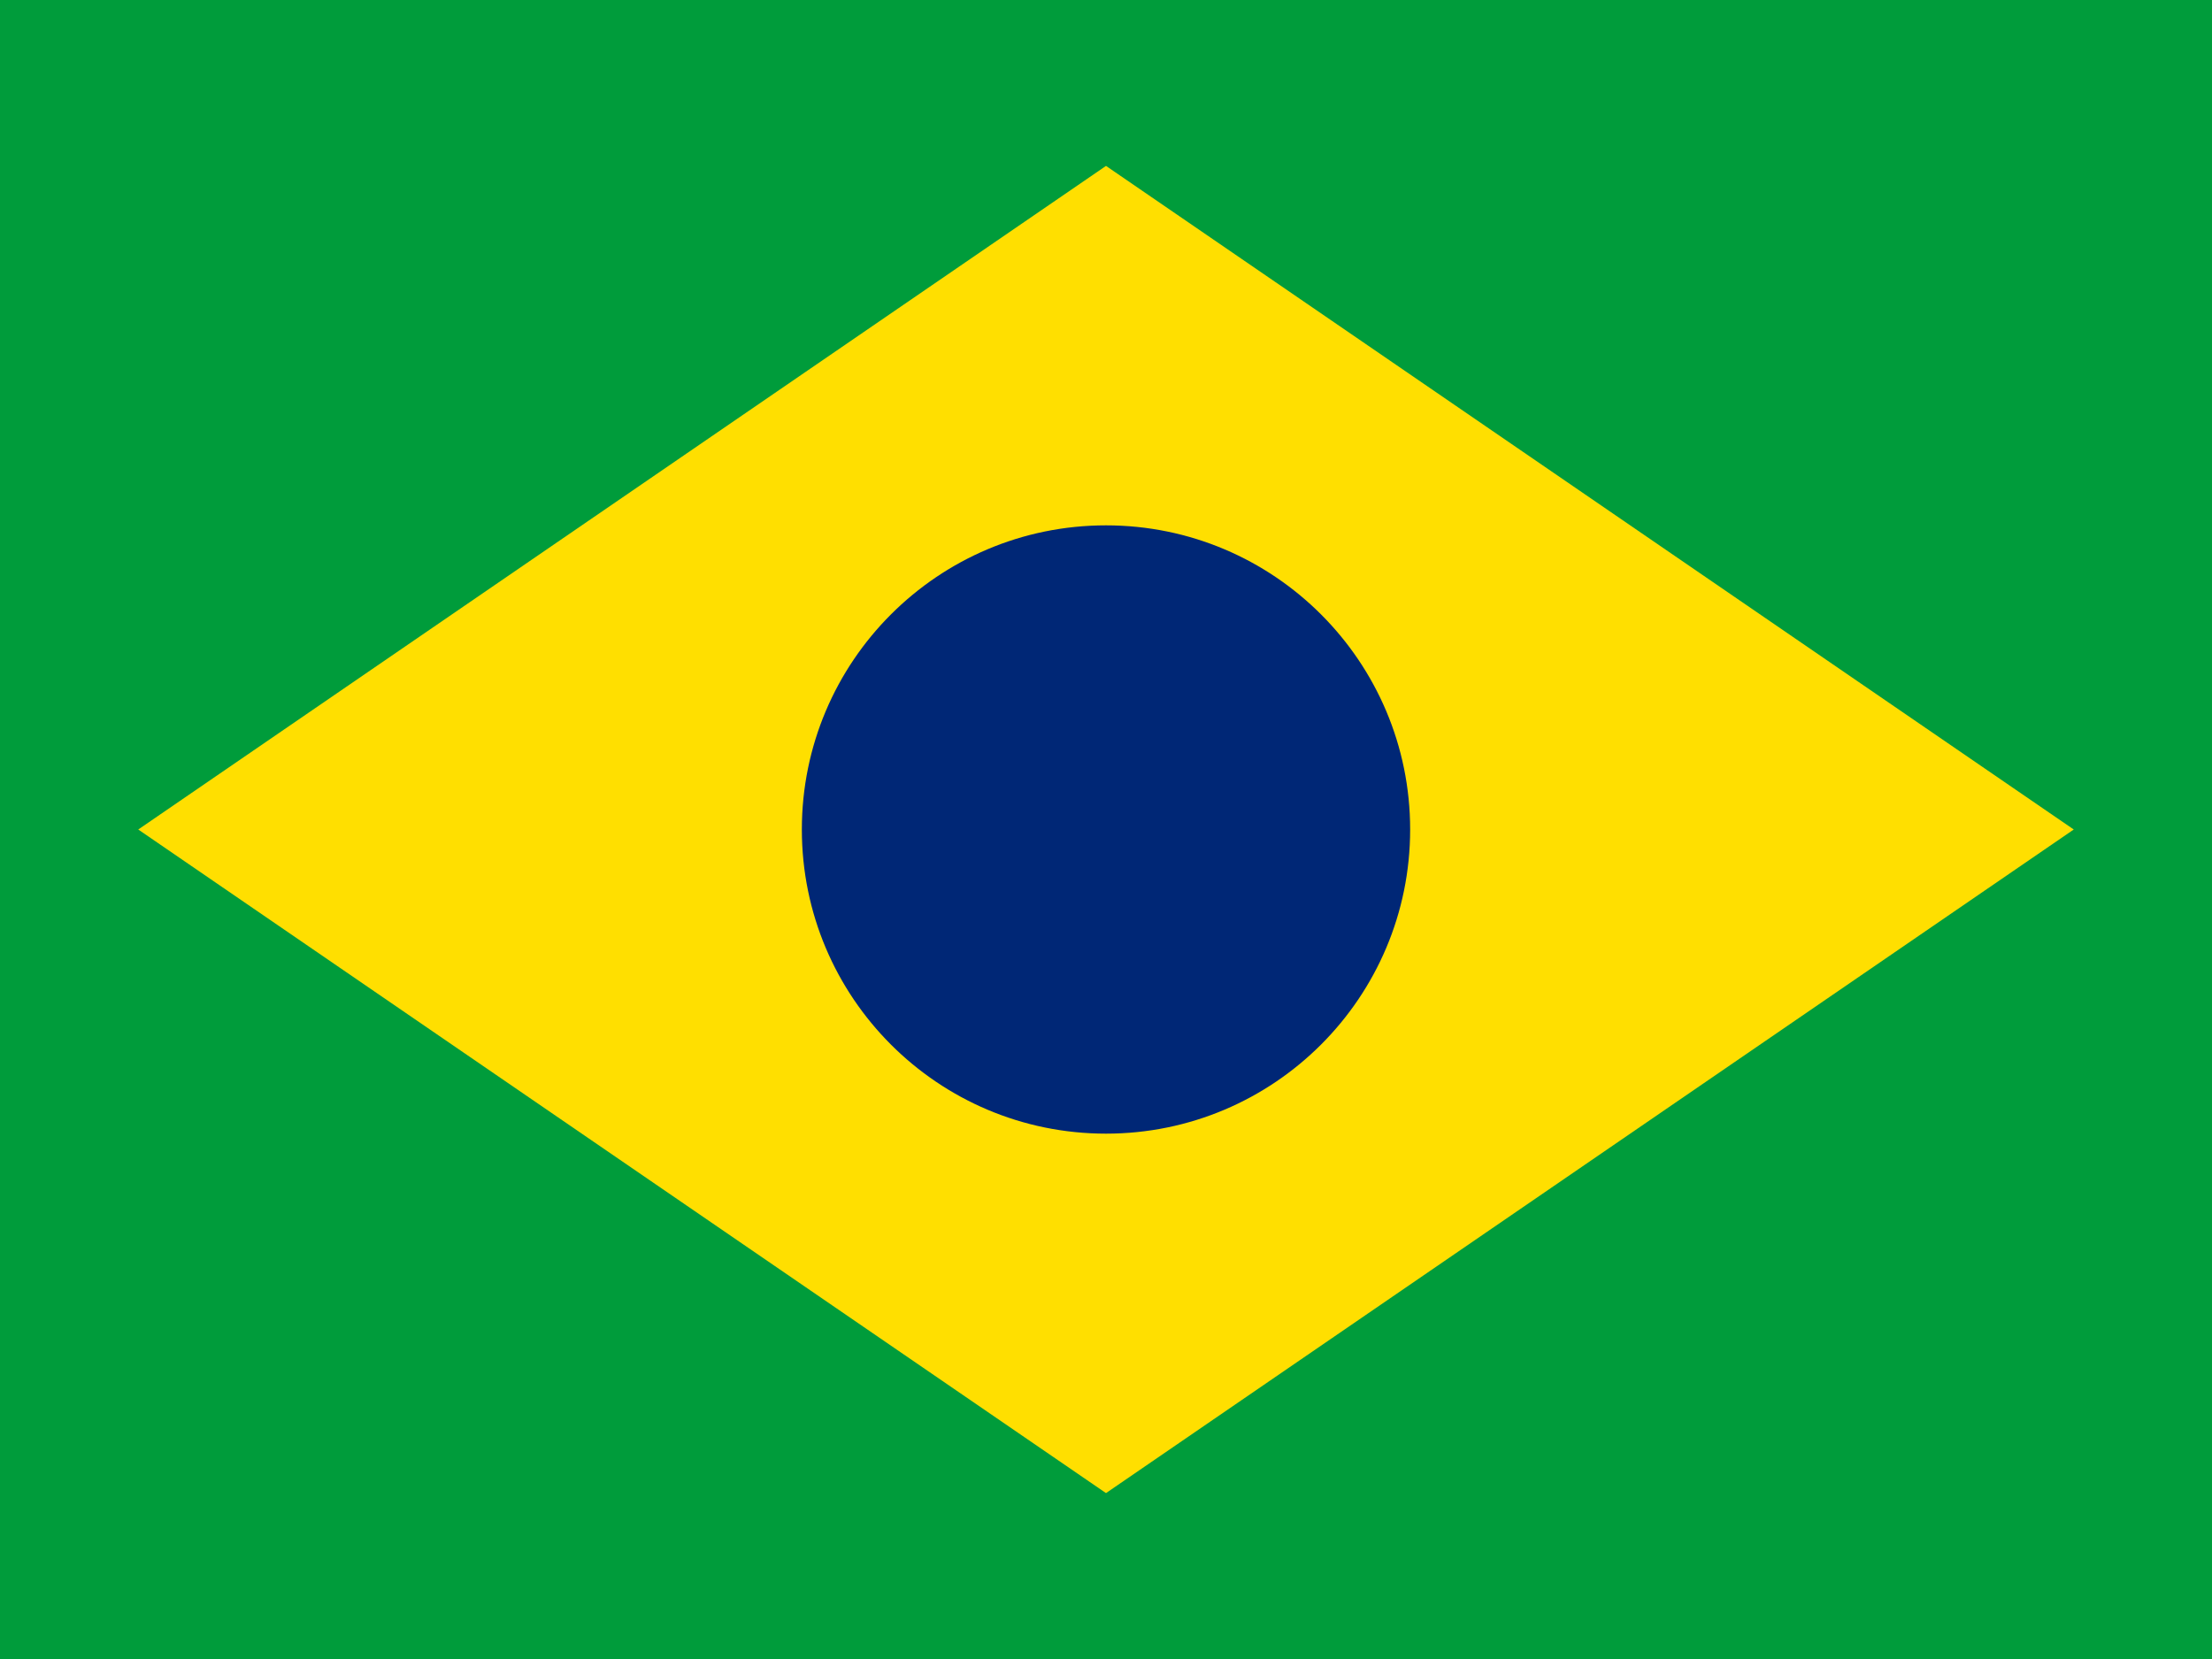
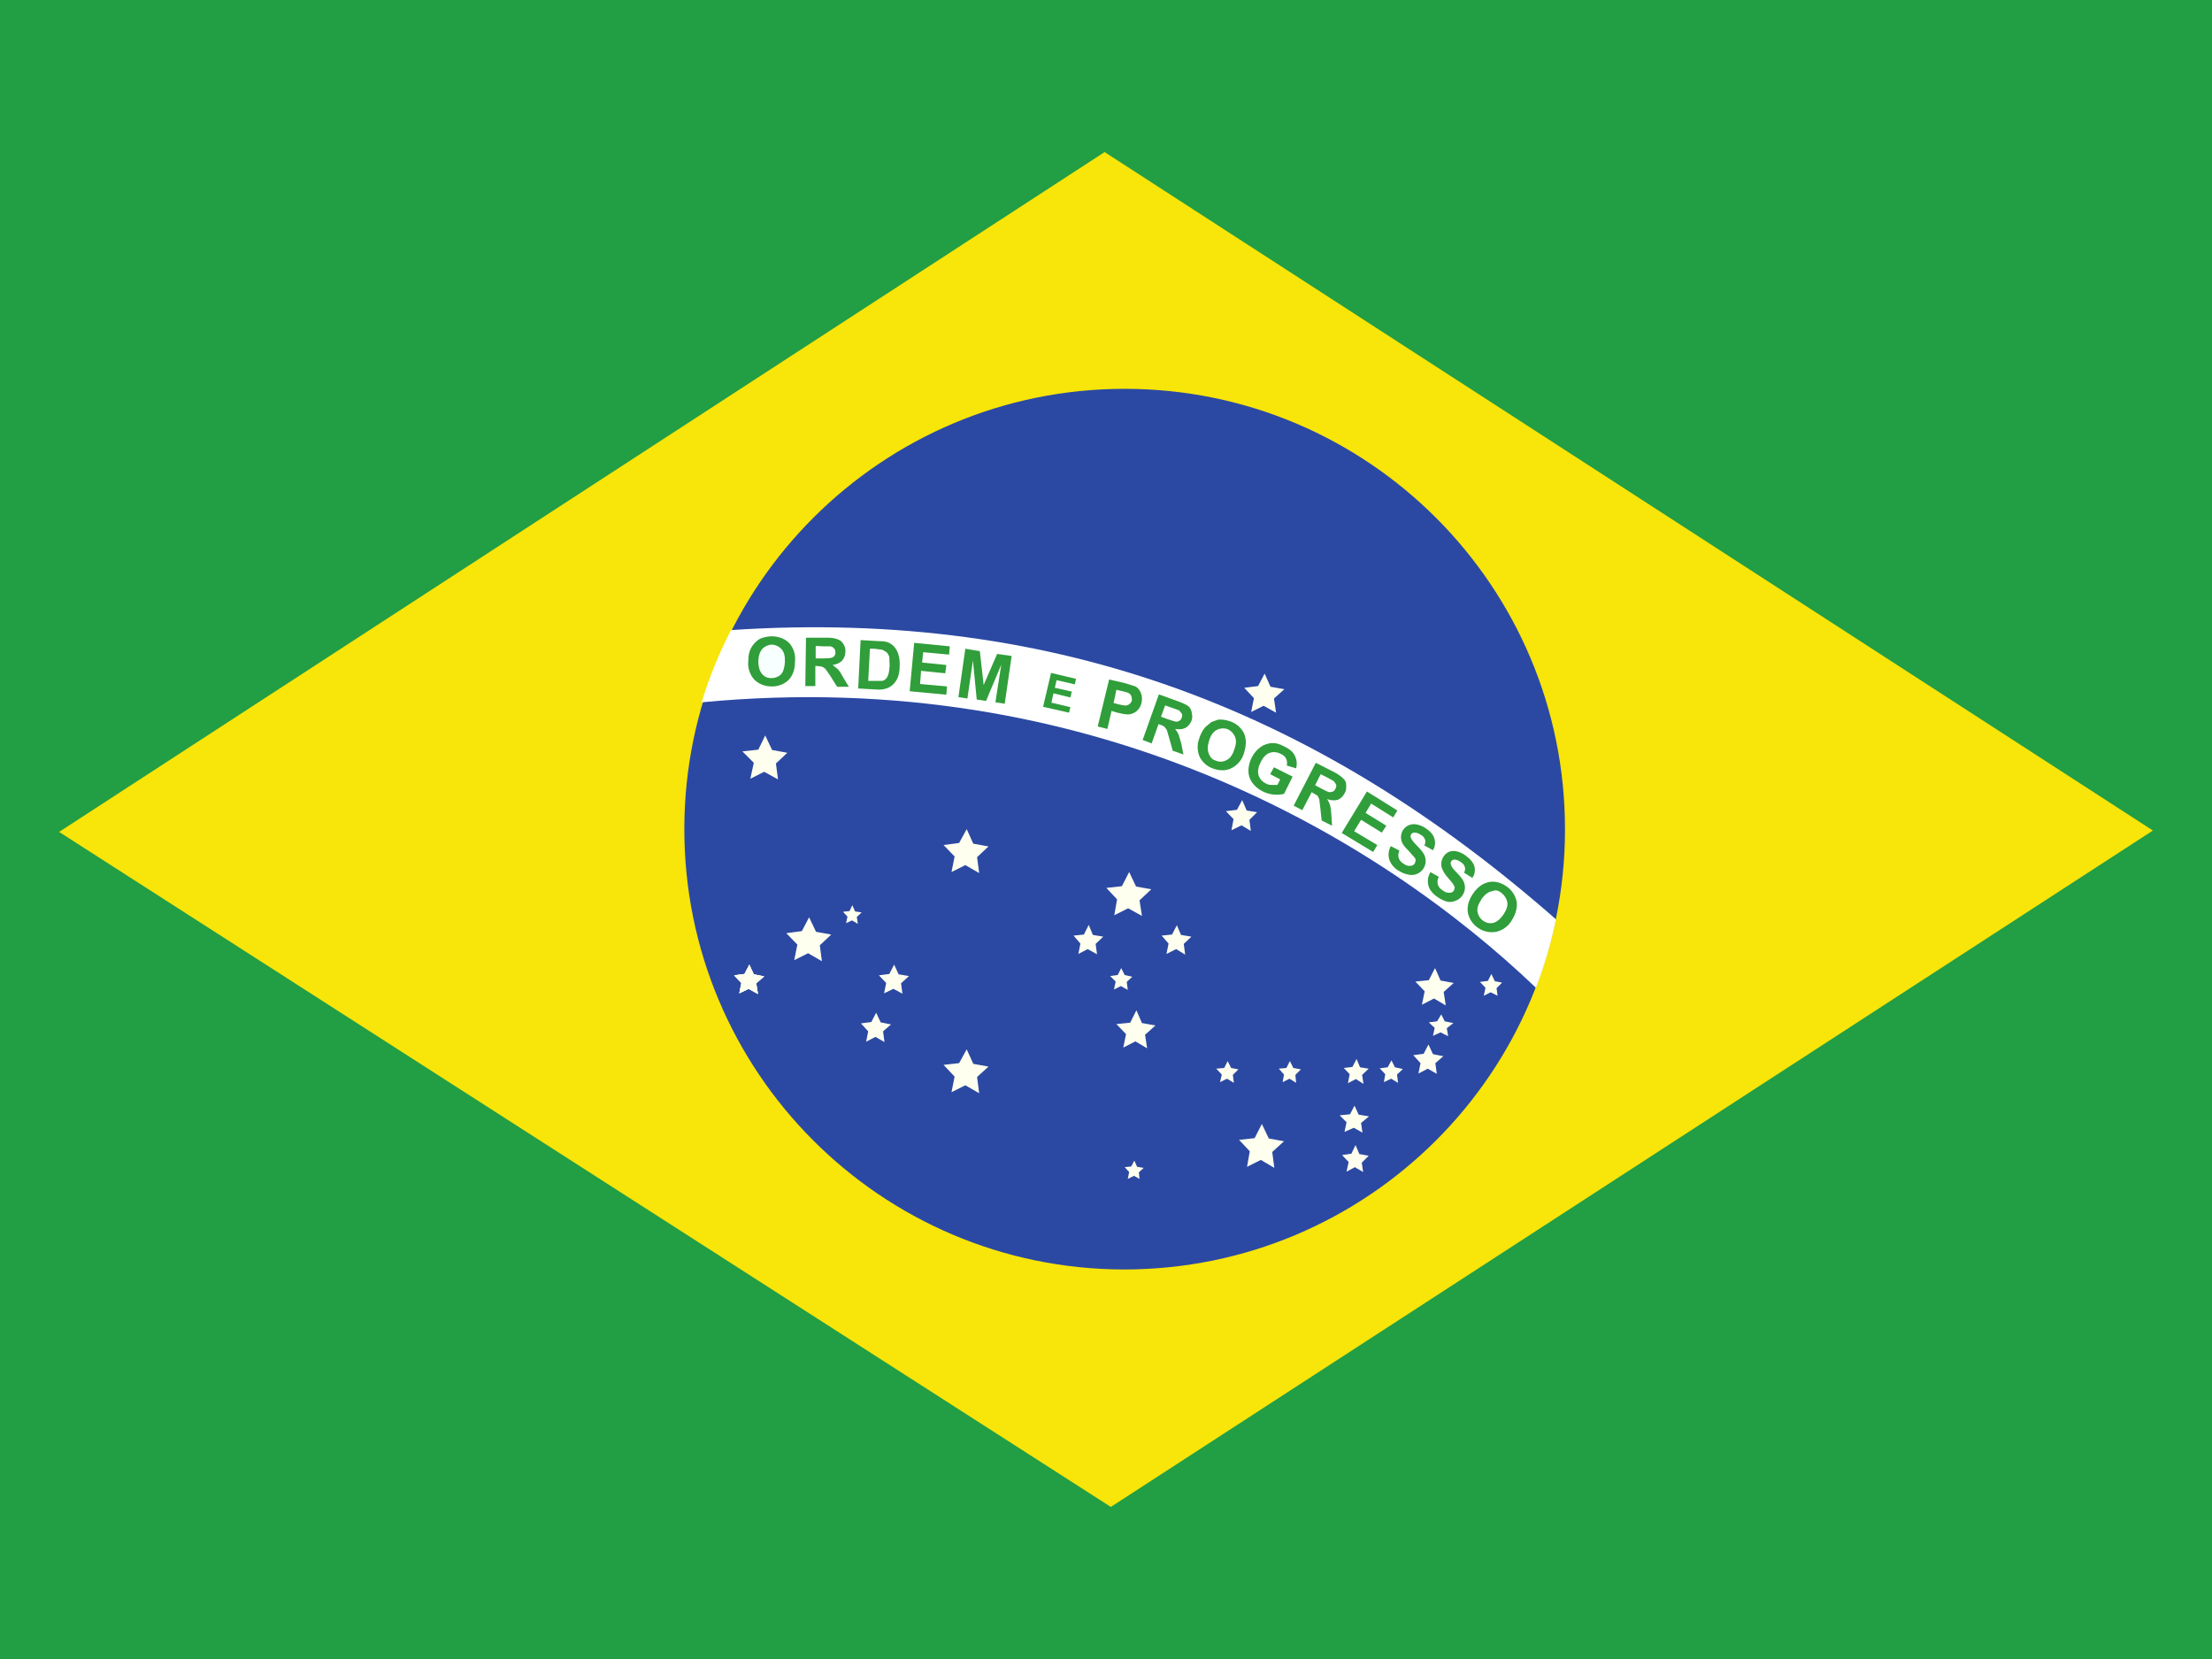
- <svg xmlns="http://www.w3.org/2000/svg" viewBox="0 0 640 480">
-   <path fill="#009c3b" d="M0 0h640v480H0z" />
-   <path fill="#ffdf00" d="m320 48 280 192-280 192L40 240z" />
-   <circle cx="320" cy="240" r="88" fill="#002776" />
+ <svg xmlns="http://www.w3.org/2000/svg" id="flag-icons-br" viewBox="0 0 640 480">
+   <g stroke-width="1pt">
+     <path fill="#229e45" fill-rule="evenodd" d="M0 0h640v480H0z" />
+     <path fill="#f8e509" fill-rule="evenodd" d="m321.4 436 301.5-195.7L319.6 44 17.1 240.7z" />
+     <path fill="#2b49a3" fill-rule="evenodd" d="M452.8 240c0 70.3-57.1 127.3-127.6 127.3A127.4 127.4 0 1 1 452.8 240" />
+     <path fill="#ffffef" fill-rule="evenodd" d="m283.3 316.3-4-2.3-4 2 .9-4.5-3.2-3.4 4.5-.5 2.2-4 1.9 4.2 4.4.8-3.3 3m86 26.3-3.9-2.3-4 2 .8-4.5-3.1-3.3 4.5-.5 2.1-4.1 2 4.2 4.4.8-3.4 3.1m-36.2-30-3.4-2-3.5 1.8.8-3.9-2.8-2.9 4-.4 1.8-3.6 1.6 3.7 3.9.7-3 2.7m87-8.5-3.4-2-3.5 1.8.8-3.9-2.7-2.8 3.9-.4 1.8-3.5 1.6 3.6 3.8.7-2.9 2.6m-87.3-22-4-2.2-4 2 .8-4.6-3.1-3.3 4.5-.5 2.1-4.1 2 4.2 4.4.8-3.4 3.2m-104.6-35-4-2.2-4 2 1-4.6-3.3-3.3 4.6-.5 2-4.1 2 4.2 4.4.8-3.3 3.1m13.3 57.2-4-2.3-4 2 .9-4.5-3.2-3.3 4.5-.6 2.1-4 2 4.2 4.4.8-3.3 3.1m132-67.3-3.6-2-3.6 1.8.8-4-2.8-3 4-.5 1.9-3.6 1.7 3.8 4 .7-3 2.7m-6.7 38.3-2.7-1.6-2.9 1.4.6-3.2-2.2-2.3 3.2-.4 1.5-2.8 1.3 3 3 .5-2.2 2.2m-142.2 50.4-2.7-1.5-2.7 1.3.6-3-2.1-2.2 3-.4 1.4-2.7 1.3 2.8 3 .6-2.3 2M419 299.8l-2.2-1.1-2.2 1 .5-2.3-1.7-1.6 2.4-.3 1.2-2 1 2 2.5.5-1.9 1.5" />
+     <path fill="#ffffef" fill-rule="evenodd" d="m219.3 287.6-2.7-1.5-2.7 1.3.6-3-2.1-2.2 3-.4 1.4-2.7 1.3 2.8 3 .6-2.3 2" />
+     <path fill="#ffffef" fill-rule="evenodd" d="m219.3 287.6-2.7-1.5-2.7 1.3.6-3-2.1-2.2 3-.4 1.4-2.7 1.3 2.8 3 .6-2.3 2m42.3 3-2.6-1.4-2.7 1.3.6-3-2.1-2.2 3-.4 1.4-2.7 1.3 2.8 3 .5-2.3 2.1m-4.8 17-2.6-1.5-2.7 1.4.6-3-2.1-2.3 3-.4 1.4-2.7 1.3 2.8 3 .6-2.3 2m87.4-22.2-2.6-1.6-2.8 1.4.6-3-2-2.3 3-.3 1.4-2.7 1.2 2.8 3 .5-2.2 2.1m-25.1 3-2.7-1.5-2.7 1.4.6-3-2-2.3 3-.3 1.4-2.8 1.2 2.9 3 .5-2.2 2.1m-68.8-5.8-1.7-1-1.7.8.4-1.9-1.3-1.4 1.9-.2.8-1.7.8 1.8 1.9.3-1.4 1.3m167.8 45.4-2.6-1.5-2.7 1.4.6-3-2.1-2.3 3-.4 1.4-2.7 1.3 2.8 3 .6-2.3 2m-20.8 6-2.2-1.4-2.3 1.2.5-2.6-1.7-1.8 2.5-.3 1.2-2.3 1 2.4 2.5.4-1.9 1.8m10.4 2.3-2-1.2-2.1 1 .4-2.3-1.6-1.7 2.3-.3 1.1-2 1 2 2.3.5-1.7 1.6m29.1-22.8-2-1-2 1 .5-2.3-1.6-1.7 2.3-.3 1-2 1 2.1 2.1.4-1.6 1.6m-38.8 41.8-2.5-1.4-2.7 1.2.6-2.8-2-2 3-.3 1.3-2.5 1.2 2.6 3 .5-2.3 1.9m.6 14.2-2.4-1.4-2.4 1.3.6-2.8-1.9-2 2.7-.4 1.2-2.5 1.1 2.6 2.7.5-2 2m-19-23.1-1.9-1.2-2 1 .4-2.2-1.5-1.7 2.2-.2 1-2 1 2 2.2.4-1.6 1.6m-17.8 2.3-2-1.2-2 1 .5-2.2-1.6-1.7 2.3-.2 1-2 1 2 2.1.4-1.6 1.6m-30.4-24.6-2-1.1-2 1 .5-2.3-1.6-1.6 2.2-.3 1-2 1 2 2.2.5-1.6 1.5m3.7 57-1.6-.9-1.8.9.4-2-1.3-1.4 1.9-.2.9-1.7.8 1.8 1.9.3-1.4 1.3m-46.2-86.6-4-2.3-4 2 .9-4.5-3.2-3.3 4.5-.6 2.2-4 1.9 4.2 4.4.8-3.3 3.1" />
+     <path fill="#fff" fill-rule="evenodd" d="M444.4 285.8a125 125 0 0 0 5.8-19.8c-67.8-59.5-143.3-90-238.7-83.7a125 125 0 0 0-8.5 20.9c113-10.8 196 39.2 241.4 82.6" />
+     <path fill="#309e3a" d="m414 252.4 2.3 1.3a3 3 0 0 0-.3 2.2 3 3 0 0 0 1.4 1.7q1 .8 2 .7.9 0 1.3-.7l.2-.9-.5-1-1.5-1.8a8 8 0 0 1-1.8-3 4 4 0 0 1 2-4.4 4 4 0 0 1 2.3-.2 7 7 0 0 1 2.6 1.2q2.1 1.5 2.6 3.2a4 4 0 0 1-.6 3.3l-2.4-1.5q.5-1 .2-1.7-.2-.8-1.2-1.4a3 3 0 0 0-1.8-.7 1 1 0 0 0-.9.5q-.3.4-.1 1 .2.8 1.6 2.2t2 2.5a4 4 0 0 1-.3 4.2 4 4 0 0 1-1.9 1.5 4 4 0 0 1-2.4.3q-1.3-.3-2.8-1.3-2.2-1.5-2.7-3.3a5 5 0 0 1 .6-4zm-11.6-7.6 2.5 1.3a3 3 0 0 0-.2 2.2 3 3 0 0 0 1.4 1.6q1.1.8 2 .6.9 0 1.3-.8l.2-.8q0-.5-.5-1l-1.6-1.8q-1.7-1.6-2-2.8a4 4 0 0 1 .4-3.1 4 4 0 0 1 1.6-1.4 4 4 0 0 1 2.2-.3 7 7 0 0 1 2.6 1q2.3 1.5 2.7 3.1a4 4 0 0 1-.4 3.4l-2.5-1.4q.5-1 .2-1.7-.4-1-1.3-1.4a3 3 0 0 0-1.9-.6 1 1 0 0 0-.8.5q-.3.4-.1 1 .3.8 1.7 2.2 1.5 1.5 2 2.4a4 4 0 0 1 0 4.2 4 4 0 0 1-1.8 1.6 4 4 0 0 1-2.4.3 8 8 0 0 1-2.9-1.1 6 6 0 0 1-2.8-3.2 5 5 0 0 1 .4-4m-14.2-3.8 7.3-12 8.8 5.5-1.2 2-6.4-4-1.6 2.7 6 3.7-1.3 2-6-3.7-2 3.3 6.7 4-1.2 2zm-20.7-17 1.1-2 5.4 2.7-2.5 5q-1.2.3-3 .2a9 9 0 0 1-3.3-1 8 8 0 0 1-3-2.6 6 6 0 0 1-1-3.5 9 9 0 0 1 1-3.7 8 8 0 0 1 2.6-3 6 6 0 0 1 3.6-1.1q1.4 0 3.2 1 2.4 1.1 3.1 2.8a5 5 0 0 1 .3 3.5l-2.7-.8a3 3 0 0 0-.2-2q-.4-.9-1.6-1.4a4 4 0 0 0-3.1-.3q-1.5.5-2.6 2.6t-.7 3.8a4 4 0 0 0 2 2.4q.8.5 1.7.5h1.8l.8-1.6zm-90.2-22.3 2-14 4.2.7 1.1 9.8 3.9-9 4.2.6-2 13.8-2.7-.4 1.7-10.9-4.4 10.5-2.7-.4-1.1-11.3-1.6 11zm-14.1-1.7 1.3-14 10.3 1-.2 2.4-7.5-.7-.3 3 7 .7-.3 2.4-7-.7-.3 3.8 7.8.7-.2 2.4z" />
+     <g stroke-opacity=".5">
+       <path fill="#309e3a" d="M216.5 191.3q0-2.2.7-3.6a7 7 0 0 1 1.4-1.9 5 5 0 0 1 1.8-1.2q1.5-.5 3-.5 3.1.1 5 2a7 7 0 0 1 1.6 5.5q0 3.3-2 5.3a7 7 0 0 1-5 1.7 7 7 0 0 1-4.8-2 7 7 0 0 1-1.7-5.3" />
+       <path fill="#f7ffff" d="M219.4 191.3q0 2.3 1 3.6t2.8 1.3a4 4 0 0 0 2.8-1.1q1-1.2 1.1-3.7.1-2.4-1-3.6a4 4 0 0 0-2.7-1.3 4 4 0 0 0-2.8 1.2q-1.1 1.2-1.2 3.6" />
+     </g>
+     <g stroke-opacity=".5">
+       <path fill="#309e3a" d="m233 198.5.2-14h6q2.2 0 3.2.5 1 .3 1.6 1.3c.6 1 .6 1.4.6 2.3a4 4 0 0 1-1 2.6 5 5 0 0 1-2.7 1.2l1.5 1.2q.6.6 1.5 2.3l1.7 2.8h-3.4l-2-3.2-1.4-2-.9-.6-1.4-.2h-.6v5.8z" />
+       <path fill="#fff" d="M236 190.5h2q2.1 0 2.6-.2.5-.1.8-.5.4-.6.3-1 0-.9-.4-1.2-.3-.4-1-.6h-2l-2.3-.1z" />
+     </g>
+     <g stroke-opacity=".5">
+       <path fill="#309e3a" d="m249 185.2 5.2.3q1.7 0 2.6.3a5 5 0 0 1 2 1.4 6 6 0 0 1 1.2 2.4q.4 1.4.3 3.3a9 9 0 0 1-.5 3q-.6 1.5-1.7 2.4a5 5 0 0 1-2 1q-1 .3-2.5.2l-5.3-.3z" />
+       <path fill="#fff" d="m251.7 187.7-.5 9.3h3.8q.8 0 1.2-.5.5-.4.8-1.3t.4-2.6l-.1-2.5a3 3 0 0 0-.8-1.4l-1.2-.7-2.3-.3z" />
+     </g>
+     <g stroke-opacity=".5">
+       <path fill="#309e3a" d="m317.6 210.2 3.3-13.6 4.4 1 3.2 1q1.1.6 1.6 1.9t.2 2.8q-.3 1.2-1 2a4 4 0 0 1-3 1.4q-1 0-3-.5l-1.7-.5-1.2 5.2z" />
+       <path fill="#fff" d="m323 199.6-.8 3.8 1.5.4q1.6.4 2.2.3a2 2 0 0 0 1.6-1.5q0-.7-.2-1.3a2 2 0 0 0-1-.9l-1.9-.5-1.3-.3z" />
+     </g>
+     <g stroke-opacity=".5">
+       <path fill="#309e3a" d="m330.6 214.1 4.7-13.2 5.5 2q2.2.8 3 1.4.8.7 1 1.8c.2 1.1.2 1.5 0 2.3q-.6 1.5-1.8 2.2-1.2.6-3 .3.6.7 1 1.6l.8 2.7.6 3.1-3.1-1.1-1-3.6-.7-2.4-.6-.8q-.3-.4-1.3-.7l-.5-.2-2 5.6z" />
+       <path fill="#fff" d="m336 207.4 1.9.7q2 .7 2.5.7t.9-.3q.5-.3.6-.9.3-.6 0-1.2l-.8-.9-2-.7-2-.7-1.2 3.3z" />
+     </g>
+     <g stroke-opacity=".5">
+       <path fill="#309e3a" d="M347 213.6a9 9 0 0 1 1.7-3.2l1.8-1.5 2-.7q1.5-.1 3.1.4a7 7 0 0 1 4.2 3.3q1.2 2.4.2 5.7a7 7 0 0 1-3.4 4.5q-2.3 1.3-5.2.4a7 7 0 0 1-4.2-3.3 7 7 0 0 1-.2-5.6" />
+       <path fill="#fff" d="M349.8 214.4q-.7 2.3 0 3.8c.7 1.5 1.2 1.6 2.3 2q1.5.5 3-.4 1.4-.8 2.1-3.2.8-2.2 0-3.7a4 4 0 0 0-2.2-2 4 4 0 0 0-3 .3q-1.5.8-2.2 3.2" />
+     </g>
+     <g stroke-opacity=".5">
+       <path fill="#309e3a" d="m374.3 233.1 6.4-12.4 5.3 2.7a10 10 0 0 1 2.7 1.9q.8.7.8 1.9c0 1.2 0 1.5-.4 2.2a4 4 0 0 1-2 2q-1.5.4-3.1-.2.6 1 .8 1.7.3.9.4 2.8l.2 3.2-3-1.5-.4-3.7-.3-2.5-.5-1-1.2-.7-.5-.3-2.7 5.2z" />
+       <path fill="#fff" d="m380.5 227.2 1.9 1q1.8 1 2.3 1t1-.2q.4-.2.7-.8t.2-1.2l-.7-1-1.8-1-2-1z" />
+     </g>
+     <g stroke-opacity=".5">
+       <path fill="#309e3a" d="M426.1 258.7a9 9 0 0 1 2.5-2.6 7 7 0 0 1 2.2-.9 6 6 0 0 1 2.2 0q1.5.3 2.8 1.2a7 7 0 0 1 3 4.4q.4 2.6-1.4 5.5a7 7 0 0 1-4.5 3.3 7 7 0 0 1-5.2-1.1 7 7 0 0 1-3-4.4q-.4-2.7 1.4-5.4" />
+       <path fill="#fff" d="M428.6 260.3q-1.4 2-1.1 3.6a4 4 0 0 0 1.6 2.5q1.5 1 3 .6t2.9-2.4q1.4-2.1 1.1-3.6t-1.6-2.6c-1.4-1.1-2-.8-3-.5q-1.5.3-3 2.4z" />
+     </g>
+     <path fill="#309e3a" d="m301.8 204.5 2.3-9.8 7.2 1.7-.3 1.6-5.3-1.2-.5 2.2 4.9 1.1-.4 1.7-4.9-1.2-.6 2.7 5.5 1.3-.4 1.6z" />
+   </g>
</svg>
